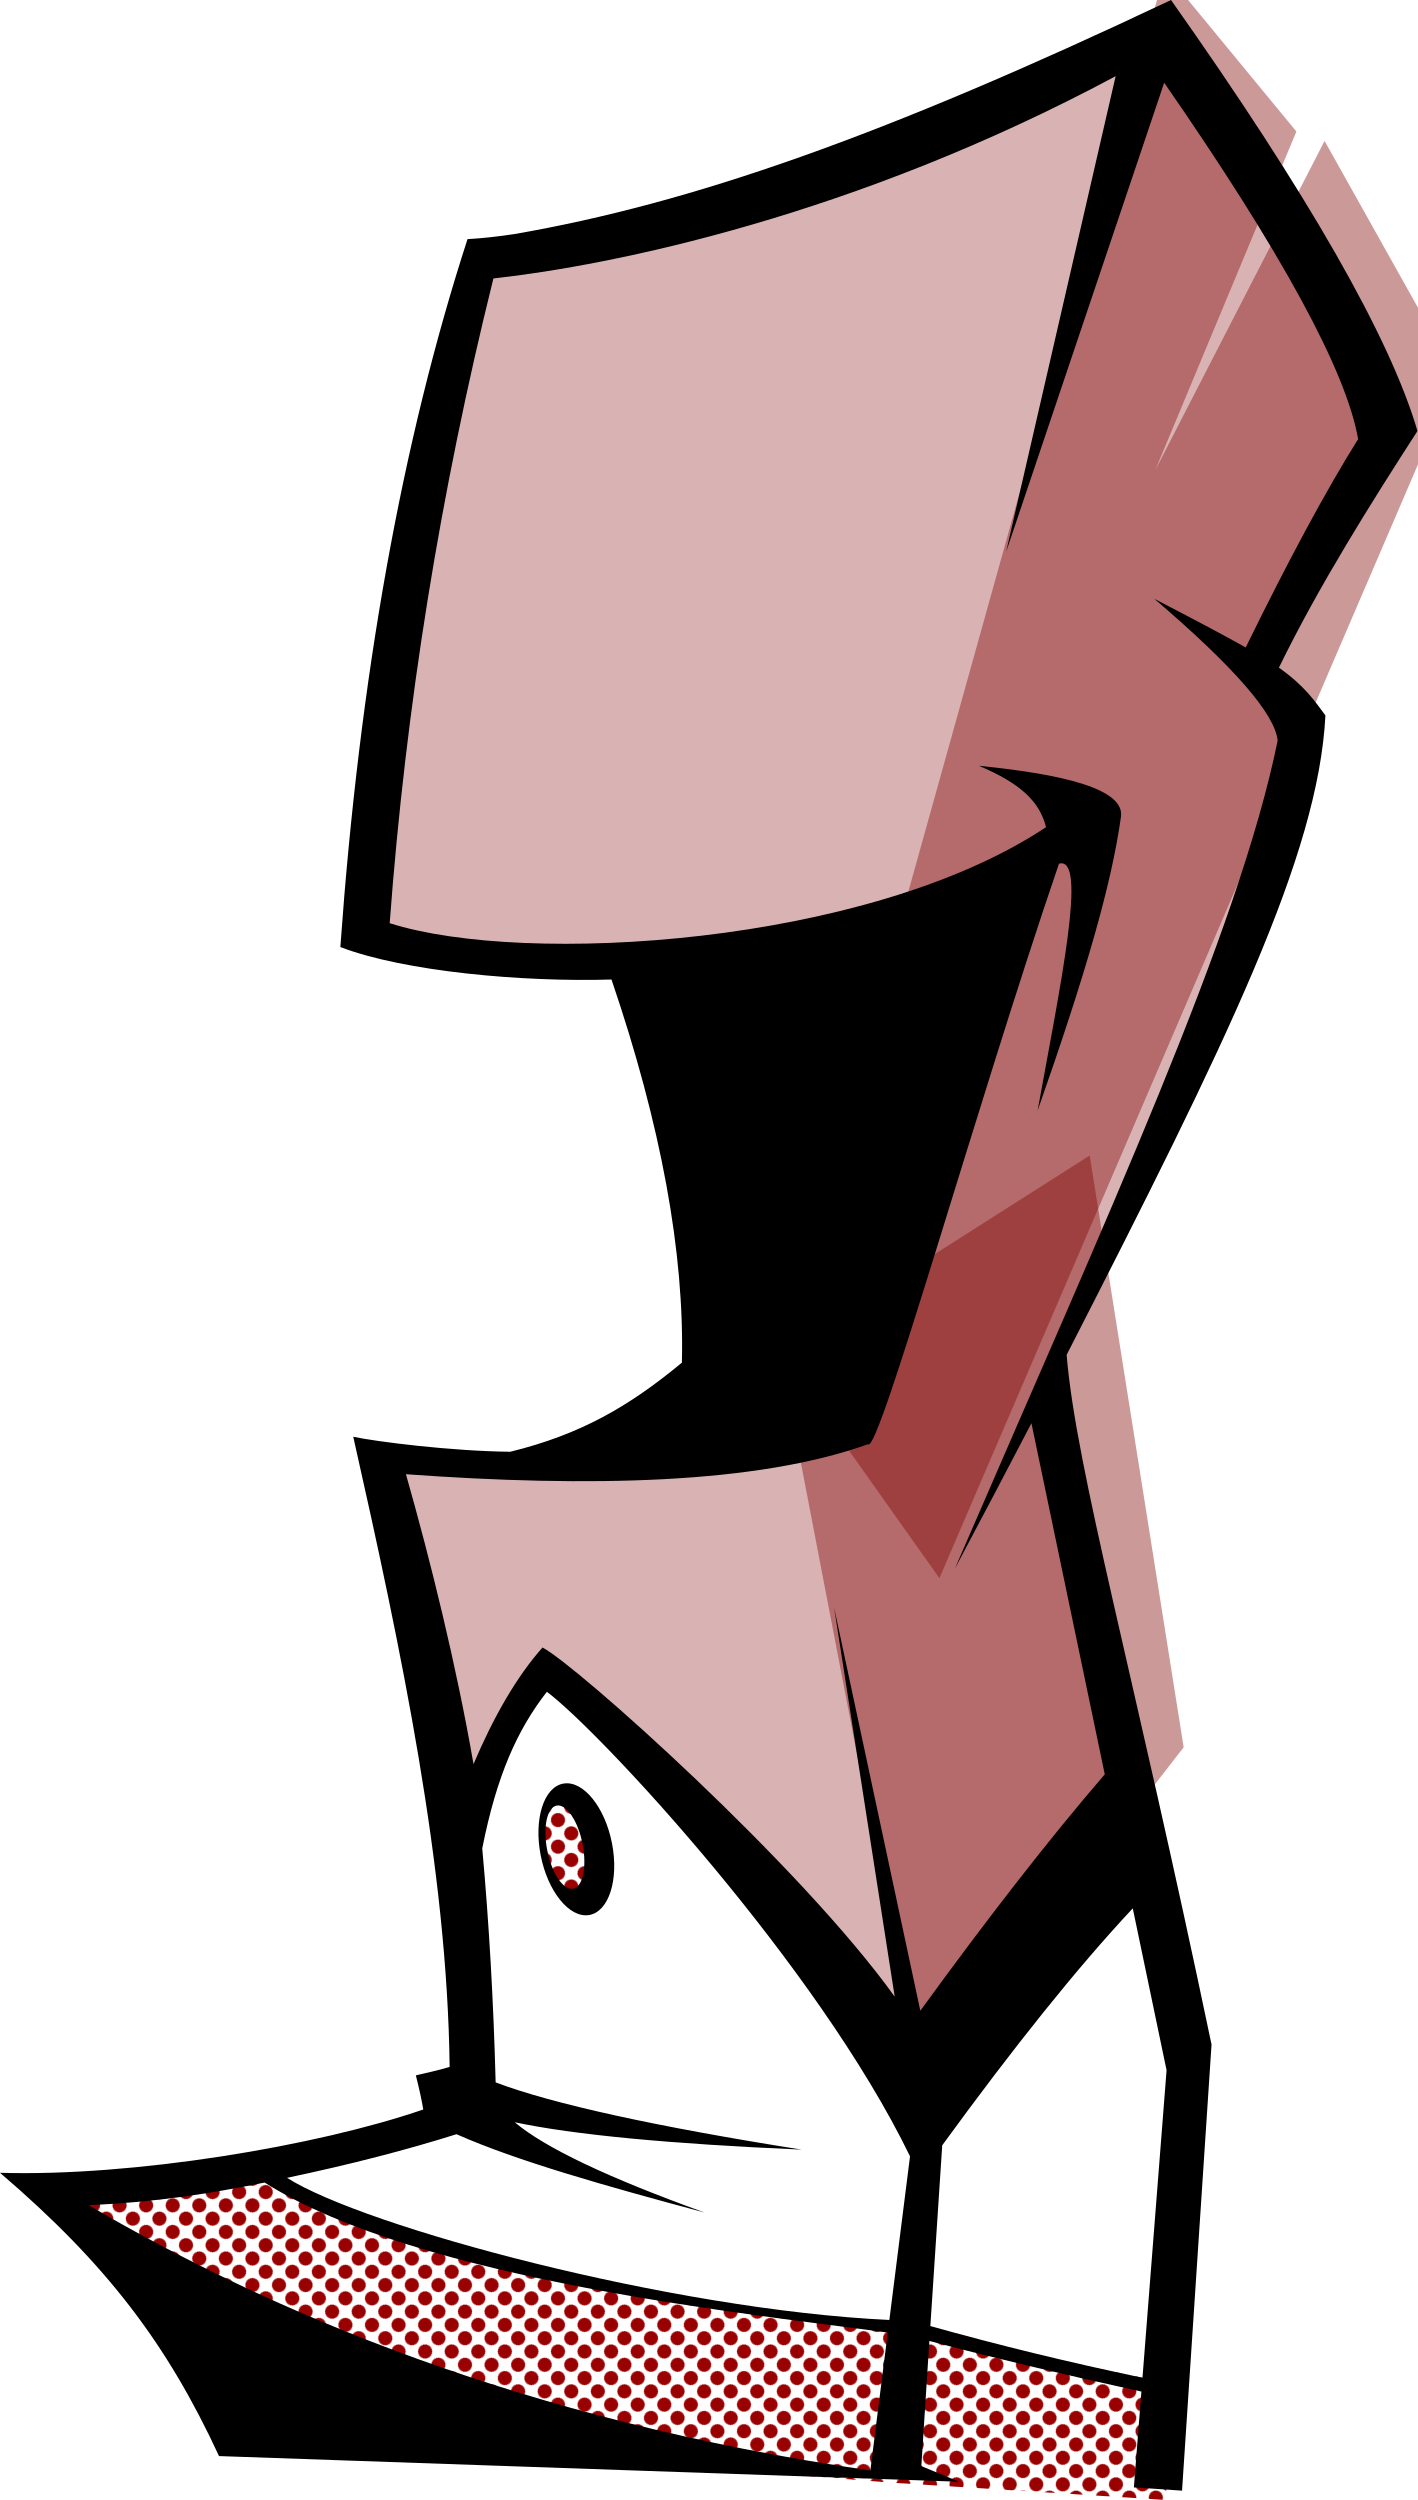
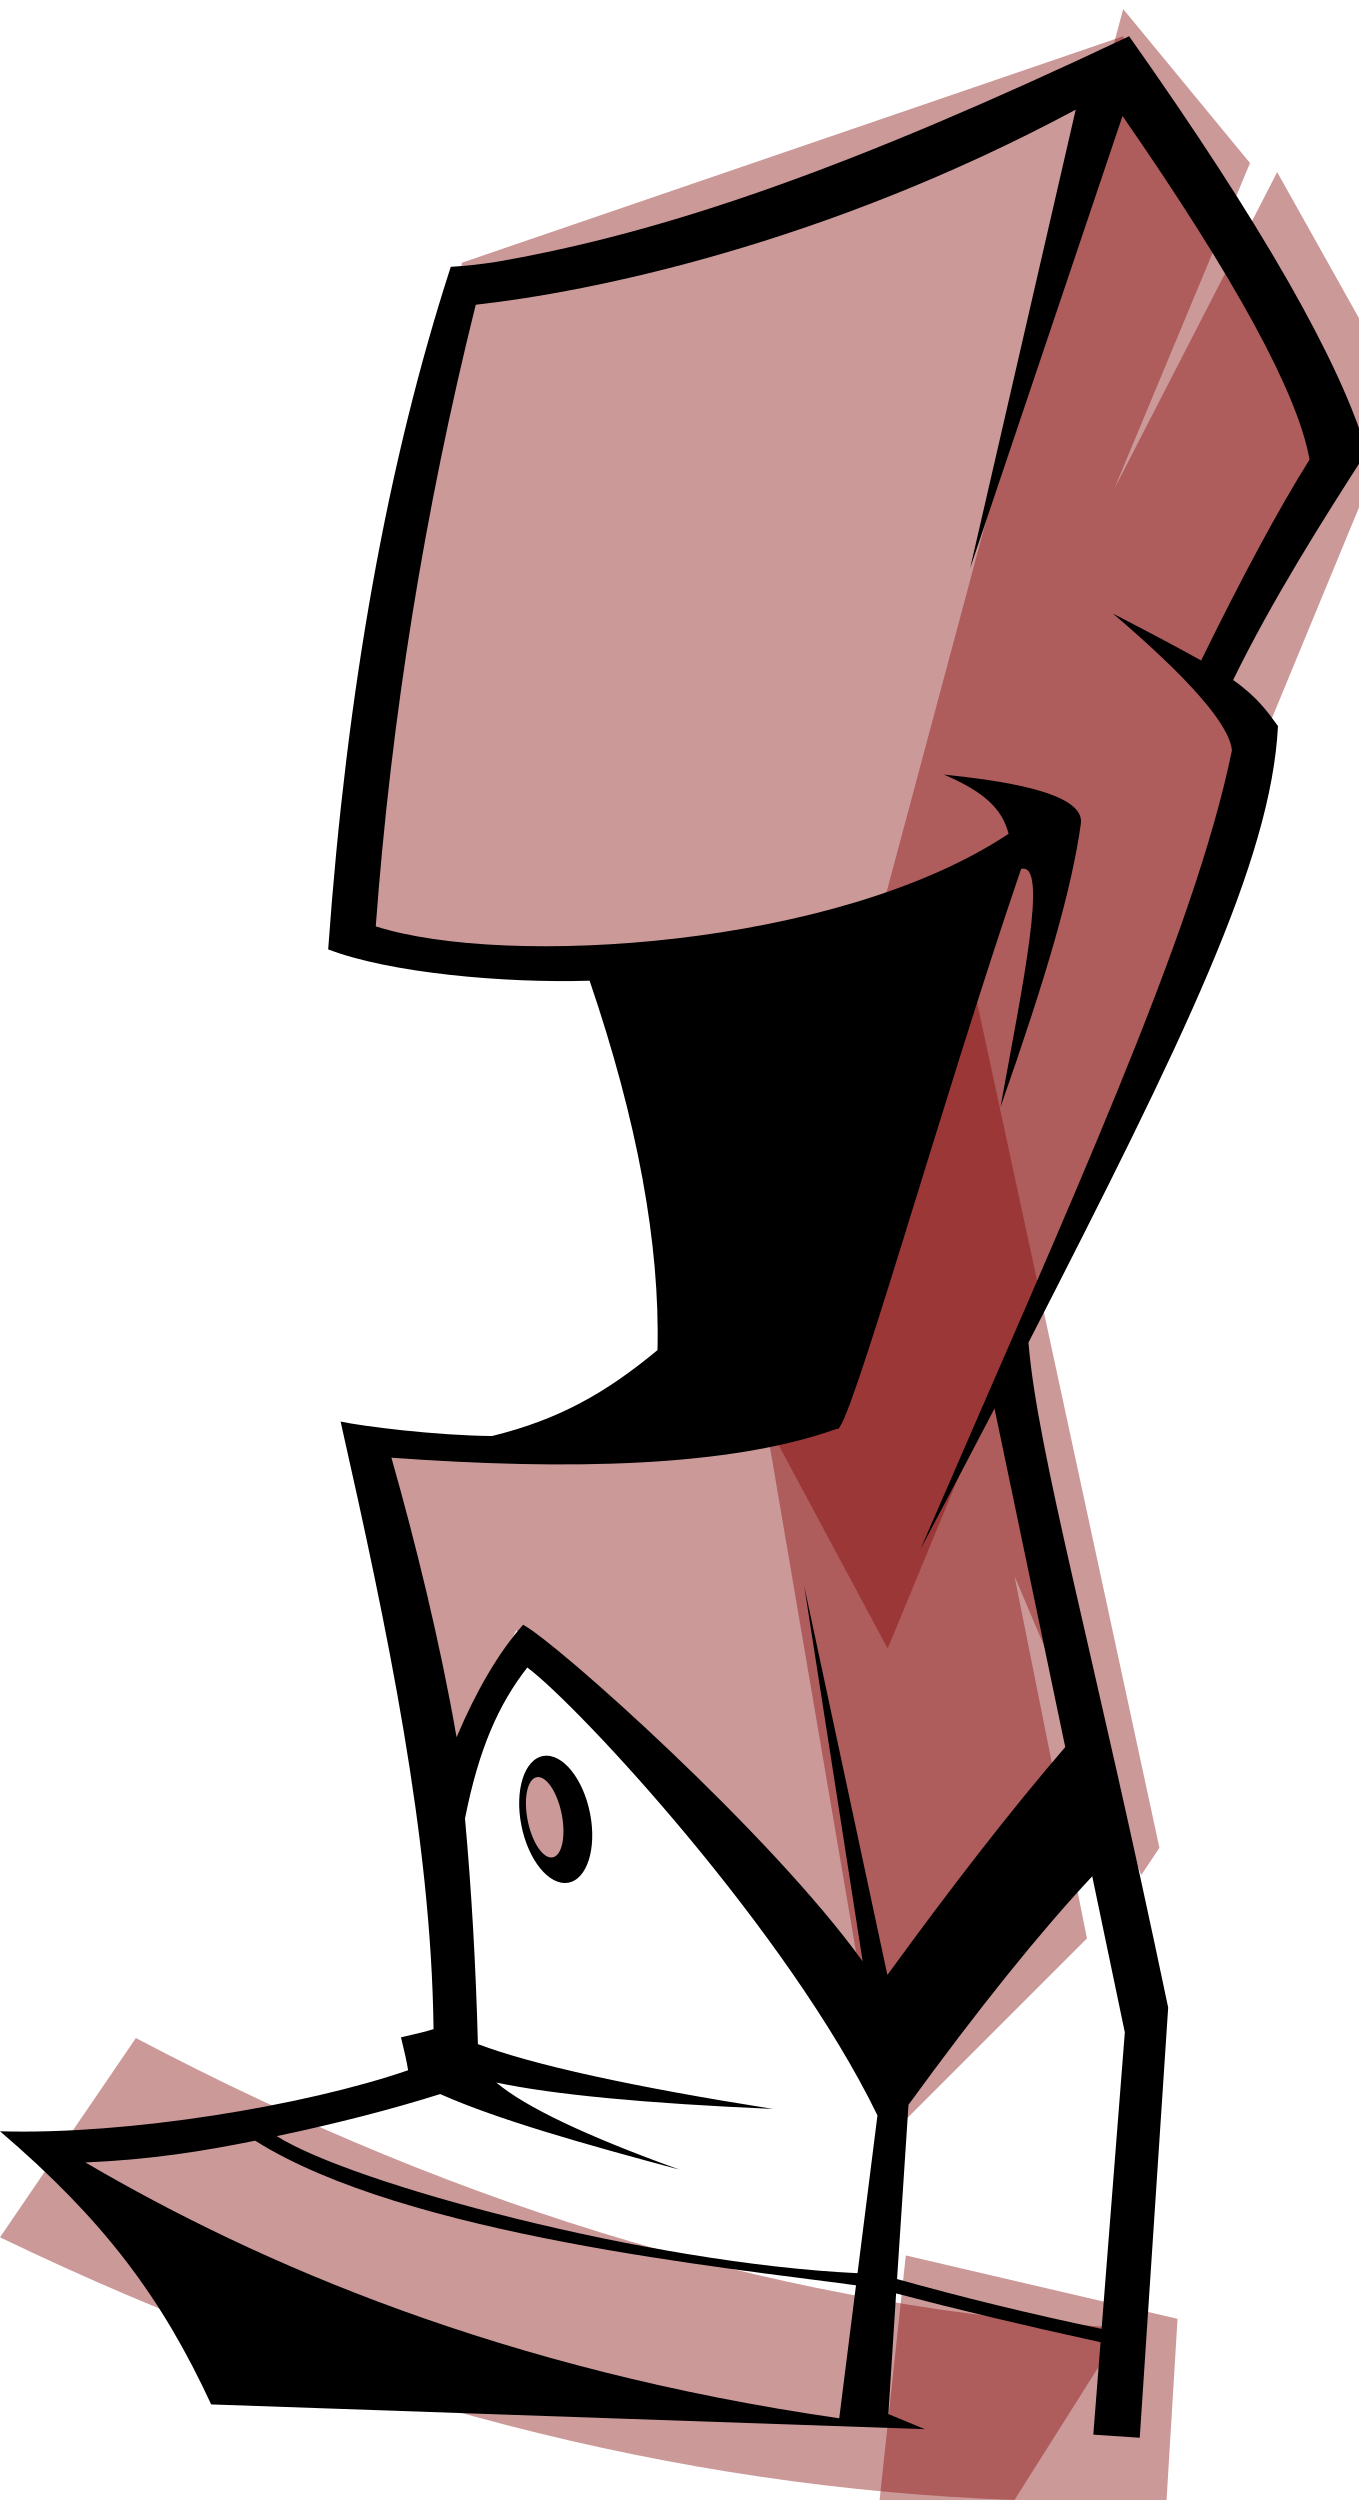
- <svg xmlns="http://www.w3.org/2000/svg" style="isolation:isolate" viewBox="0 0 150.888 266.123">
-   <defs>
+ <svg xmlns="http://www.w3.org/2000/svg" style="isolation:isolate" viewBox="0 -4 150 276">
+   <defs id="patterns">
    <pattern id="dotz" viewBox="-2 -2 4 4" width="4" height="4" patternUnits="userSpaceOnUse" patternTransform="rotate(45) scale(0.5)">
      <circle r="1" fill="#900" transform="scale(1.5)" />
    </pattern>
    <pattern id="xdotz" viewBox="-2 -2 4 4" width="4" height="4" patternUnits="userSpaceOnUse" patternTransform="rotate(45) scale(0.5)">
      <path d="M1 0 A1 1 0 1 0 1 0.01H9V9H-9V-9H9V0Z" fill="#900" transform="scale(1.5)" />
    </pattern>
  </defs>
+   <defs id="perfect-fills">
+     <path id="perfect-top-fill" d=" M 39.721 99.353 C 42.65 64.338 48.535 34.793 51.367 27.444 C 72.62 24.494 92.76 15.718 124.327 4.811 C 131.435 19.301 142.665 32.291 146.031 45.8 L 132.538 71.386 C 135.645 73.557 137.415 76.136 137.813 79.085 C 132.956 95.812 123.95 117.471 111.052 147.233 L 119.577 197.02 L 98.624 219.768 C 83.143 202.376 69.387 188.121 57.319 176.966 C 52.547 185.451 49.856 193.226 49.21 200.254 L 40.394 155.436 L 60.611 156.612 L 79.169 144.341 L 72.469 101.872 C 65.807 102.694 51.141 102.04 39.721 99.353 L 39.721 99.353 Z " fill="rgba(128,0,0,0.3)" />
+     <path id="perfect-foot-fill" d=" M 7.229 233.971 L 26.949 231.014 L 39.381 236.628 C 56.134 242.782 75.651 246.024 96.811 248.015 L 124.145 253.634 L 124.145 266.123 L 94.65 264.263 L 31.675 259.214 L 7.229 233.971 L 7.229 233.971 Z " fill="url(#dotz)" x-fill="rgb(152,0,0)" />
+     <path id="perfect-sigil-fill" d=" M 62.772 196.224 C 62.23 193.426 60.666 191.34 59.282 191.568 C 57.898 191.795 57.215 194.252 57.757 197.049 C 58.3 199.847 59.864 201.933 61.248 201.706 C 62.632 201.478 63.315 199.022 62.772 196.224 Z " fill="url(#dotz)" />
+   </defs>
  <g id="ikon">
-     <path d=" M 7.229 233.971 L 26.949 231.014 L 39.381 236.628 C 56.134 242.782 75.651 246.024 96.811 248.015 L 124.145 253.634 L 124.145 266.123 L 94.65 264.263 L 31.675 259.214 L 7.229 233.971 L 7.229 233.971 Z " fill="url(#dotz)" x-fill="rgb(152,0,0)" />
-     <path id="full-top" d=" M 39.721 99.353 C 42.65 64.338 48.535 34.793 51.367 27.444 C 72.62 24.494 92.76 15.718 124.327 4.811 C 131.435 19.301 142.665 32.291 146.031 45.8 L 132.538 71.386 C 135.645 73.557 137.415 76.136 137.813 79.085 C 132.956 95.812 123.95 117.471 111.052 147.233 L 119.577 197.02 L 98.624 219.768 C 83.143 202.376 69.387 188.121 57.319 176.966 C 52.547 185.451 49.856 193.226 49.21 200.254 L 40.394 155.436 L 60.611 156.612 L 79.169 144.341 L 72.469 101.872 C 65.807 102.694 51.141 102.04 39.721 99.353 L 39.721 99.353 Z " fill="rgba(128,0,0,0.3)" />
-     <g id="top-fill-strokes" fill="rgba(128,0,0,0.4)">
-       <path d="     M 124 -3          L 138 14     L 123 50     L 141 15     L 155 40     L 100 168 L 83 144 Z " />
-       <path id="top-strokes" d="     M 116 123     L 126 186     L 98 222     L 83 144      Z " />
+     <g id="marker-strokes" fill="rgba(128,0,0,0.4)">
+       <path id="marker-top-fill" d="      M 39 99      L 51 25     L 124 0      C 131 19 142 32 146 45.8      L 132 71      C 135 73 137 76 137 79      C 132 95 123.95 117 111 147      L 119 197.02      L 98 219      C 83 202 69 188 57 176      C 52 185 49 193 49.21 200      L 40 155      L 60 156      L 79 144      L 72 101      C 65 102 51 102.04 39 99      L 39 99      Z " />
+       <path d="       M 124 -3       L 138 14       L 123 50       L 141 15       L 155 40       L 98 178        L 83 150        Z " />
+       <path d="       M 106 98        L 128 200       L 126 203       L 112 170       L 120 210       L 98 232       L 83 144          Z " />
+       <path d="     M 62.772 196.224      C 62.23 193.426 60.666 191.34 59.282 191.568      C 57.898 191.795 57.215 194.252 57.757 197.049      C 58.3 199.847 59.864 201.933 61.248 201.706      C 62.632 201.478 63.315 199.022 62.772 196.224      Z " />
+       <path d="      M 15 221      Q 70 250 124 253      L 112 272      Q 56 270 0 243     Z " />
+       <path d="     M 100 245     L 130 252     L 128 285     L 97 273     Z" />
    </g>
-     <path d=" M 62.772 196.224 C 62.23 193.426 60.666 191.34 59.282 191.568 C 57.898 191.795 57.215 194.252 57.757 197.049 C 58.3 199.847 59.864 201.933 61.248 201.706 C 62.632 201.478 63.315 199.022 62.772 196.224 Z " fill="url(#dotz)" />
-     <path d=" M 30.554 231.829 C 38.762 237.05 71.469 245.867 94.671 246.959 L 96.871 229.54 L 96.871 229.54 C 87.021 209.242 63.856 184.3 58.214 180.091 C 55.084 184.107 52.874 188.982 51.335 196.765 C 52.061 204.765 52.535 213.068 52.761 221.669 C 58.77 223.951 69.908 226.394 85.339 228.827 C 71.274 228.215 61.088 227.248 54.794 225.912 C 57.977 228.608 64.716 231.818 75.026 235.53 C 64.609 232.739 54.957 230.018 48.596 227.184 C 43.242 228.871 37.233 230.421 30.554 231.829 Z  M 28.17 232.331 C 44.768 242.821 80.559 246.384 94.502 248.3 L 92.649 262.98 C 55.547 257.618 28.585 245.958 9.428 234.734 C 16.612 234.435 22.475 233.483 28.17 232.331 Z  M 98.076 262.514 L 98.931 249.194 C 105.3 250.879 112.835 252.686 121.501 254.581 L 120.701 264.785 L 125.828 265.127 L 128.967 217.641 C 120.682 177.997 114.516 156.278 113.544 144.221 C 130.625 110.857 140.333 91.05 141.09 76.159 C 139.997 74.677 138.882 73.003 136.139 71.073 C 140.385 62.361 146.038 53.394 150.888 45.878 Q 146.525 30.964 124.652 0 C 93.904 14.574 73.527 21.66 54.76 24.916 C 52.927 25.193 51.259 25.372 49.766 25.456 Q 39.297 57.748 36.23 100.812 C 43.031 103.425 55.686 104.555 65.093 104.27 Q 73.012 127.518 72.587 145.053 C 66.905 149.758 61.77 152.705 54.318 154.538 C 48.035 154.474 40.074 153.468 37.603 152.941 C 42.748 175.797 47.612 198.861 47.863 220.018 Q 46.811 220.351 44.268 220.922 Q 44.839 223.206 45.056 224.555 C 33.674 228.473 14.099 231.714 0 231.292 C 11.374 241.02 17.809 249.55 23.314 261.448 L 102.092 264.18 L 98.076 262.514 Z  M 132.606 68.922 C 130.509 67.739 127.275 66.022 122.868 63.737 C 131.353 70.981 135.744 76.028 136.004 78.842 C 131.857 99.182 117.852 129.477 101.632 167.008 C 104.509 161.597 107.23 156.431 109.794 151.498 L 117.601 188.876 C 111.618 195.823 105.087 204.246 97.967 214.04 L 88.789 171.123 L 95.24 212.543 C 85.202 198.544 61.393 177.283 57.752 175.375 C 55.038 178.42 52.557 182.713 50.405 187.787 C 48.571 177.225 45.854 166.234 43.212 156.93 C 62.717 158.344 80.557 157.983 92.4 153.736 C 93.49 155.053 103.975 117.518 112.727 91.939 C 115.803 91.062 112.88 104.825 110.45 118.233 C 115.54 103.747 118.322 94.177 119.328 86.93 C 119.818 83.4 110.152 82.133 104.2 81.516 C 108.581 83.373 110.656 85.281 111.348 88.051 C 92.419 100.649 55.815 102.85 41.483 98.271 Q 44.037 63.781 52.523 29.644 C 65.105 28.244 90.883 23.049 118.759 8.109 L 107.102 58.74 L 123.927 8.808 Q 142.684 35.88 144.57 46.743 Q 139.465 54.902 132.606 68.922 Z  M 100.299 228.366 L 99.035 247.608 L 99.035 247.608 C 106.121 249.596 113.66 251.442 121.616 253.109 L 124.181 220.376 L 120.581 203.143 C 114.703 209.428 107.955 217.848 100.299 228.366 L 100.299 228.366 Z " fill-rule="evenodd" fill="rgb(0,0,0)" />
-     <path d=" M 65.149 196.231 C 64.4 192.369 62.09 189.513 59.993 189.858 C 57.897 190.203 56.803 193.619 57.552 197.481 C 58.301 201.344 60.611 204.199 62.707 203.855 C 64.804 203.51 65.898 200.094 65.149 196.231 Z  M 62.019 196.318 C 61.545 193.874 60.315 192.029 59.275 192.2 C 58.234 192.371 57.774 194.495 58.248 196.938 C 58.721 199.382 59.951 201.227 60.992 201.056 C 62.032 200.885 62.492 198.762 62.019 196.318 Z " fill-rule="evenodd" fill="rgb(0,0,0)" />
+     <path id="body-outline" d=" M 30.554 231.829 C 38.762 237.05 71.469 245.867 94.671 246.959 L 96.871 229.54 L 96.871 229.54 C 87.021 209.242 63.856 184.3 58.214 180.091 C 55.084 184.107 52.874 188.982 51.335 196.765 C 52.061 204.765 52.535 213.068 52.761 221.669 C 58.77 223.951 69.908 226.394 85.339 228.827 C 71.274 228.215 61.088 227.248 54.794 225.912 C 57.977 228.608 64.716 231.818 75.026 235.53 C 64.609 232.739 54.957 230.018 48.596 227.184 C 43.242 228.871 37.233 230.421 30.554 231.829 Z  M 28.17 232.331 C 44.768 242.821 80.559 246.384 94.502 248.3 L 92.649 262.98 C 55.547 257.618 28.585 245.958 9.428 234.734 C 16.612 234.435 22.475 233.483 28.17 232.331 Z  M 98.076 262.514 L 98.931 249.194 C 105.3 250.879 112.835 252.686 121.501 254.581 L 120.701 264.785 L 125.828 265.127 L 128.967 217.641 C 120.682 177.997 114.516 156.278 113.544 144.221 C 130.625 110.857 140.333 91.05 141.09 76.159 C 139.997 74.677 138.882 73.003 136.139 71.073 C 140.385 62.361 146.038 53.394 150.888 45.878 Q 146.525 30.964 124.652 0 C 93.904 14.574 73.527 21.66 54.76 24.916 C 52.927 25.193 51.259 25.372 49.766 25.456 Q 39.297 57.748 36.23 100.812 C 43.031 103.425 55.686 104.555 65.093 104.27 Q 73.012 127.518 72.587 145.053 C 66.905 149.758 61.77 152.705 54.318 154.538 C 48.035 154.474 40.074 153.468 37.603 152.941 C 42.748 175.797 47.612 198.861 47.863 220.018 Q 46.811 220.351 44.268 220.922 Q 44.839 223.206 45.056 224.555 C 33.674 228.473 14.099 231.714 0 231.292 C 11.374 241.02 17.809 249.55 23.314 261.448 L 102.092 264.18 L 98.076 262.514 Z  M 132.606 68.922 C 130.509 67.739 127.275 66.022 122.868 63.737 C 131.353 70.981 135.744 76.028 136.004 78.842 C 131.857 99.182 117.852 129.477 101.632 167.008 C 104.509 161.597 107.23 156.431 109.794 151.498 L 117.601 188.876 C 111.618 195.823 105.087 204.246 97.967 214.04 L 88.789 171.123 L 95.24 212.543 C 85.202 198.544 61.393 177.283 57.752 175.375 C 55.038 178.42 52.557 182.713 50.405 187.787 C 48.571 177.225 45.854 166.234 43.212 156.93 C 62.717 158.344 80.557 157.983 92.4 153.736 C 93.49 155.053 103.975 117.518 112.727 91.939 C 115.803 91.062 112.88 104.825 110.45 118.233 C 115.54 103.747 118.322 94.177 119.328 86.93 C 119.818 83.4 110.152 82.133 104.2 81.516 C 108.581 83.373 110.656 85.281 111.348 88.051 C 92.419 100.649 55.815 102.85 41.483 98.271 Q 44.037 63.781 52.523 29.644 C 65.105 28.244 90.883 23.049 118.759 8.109 L 107.102 58.74 L 123.927 8.808 Q 142.684 35.88 144.57 46.743 Q 139.465 54.902 132.606 68.922 Z  M 100.299 228.366 L 99.035 247.608 L 99.035 247.608 C 106.121 249.596 113.66 251.442 121.616 253.109 L 124.181 220.376 L 120.581 203.143 C 114.703 209.428 107.955 217.848 100.299 228.366 L 100.299 228.366 Z " fill-rule="evenodd" fill="rgb(0,0,0)" />
+     <path id="sigil-outline" d=" M 65.149 196.231 C 64.4 192.369 62.09 189.513 59.993 189.858 C 57.897 190.203 56.803 193.619 57.552 197.481 C 58.301 201.344 60.611 204.199 62.707 203.855 C 64.804 203.51 65.898 200.094 65.149 196.231 Z  M 62.019 196.318 C 61.545 193.874 60.315 192.029 59.275 192.2 C 58.234 192.371 57.774 194.495 58.248 196.938 C 58.721 199.382 59.951 201.227 60.992 201.056 C 62.032 200.885 62.492 198.762 62.019 196.318 Z " fill-rule="evenodd" fill="rgb(0,0,0)" />
  </g>
</svg>
